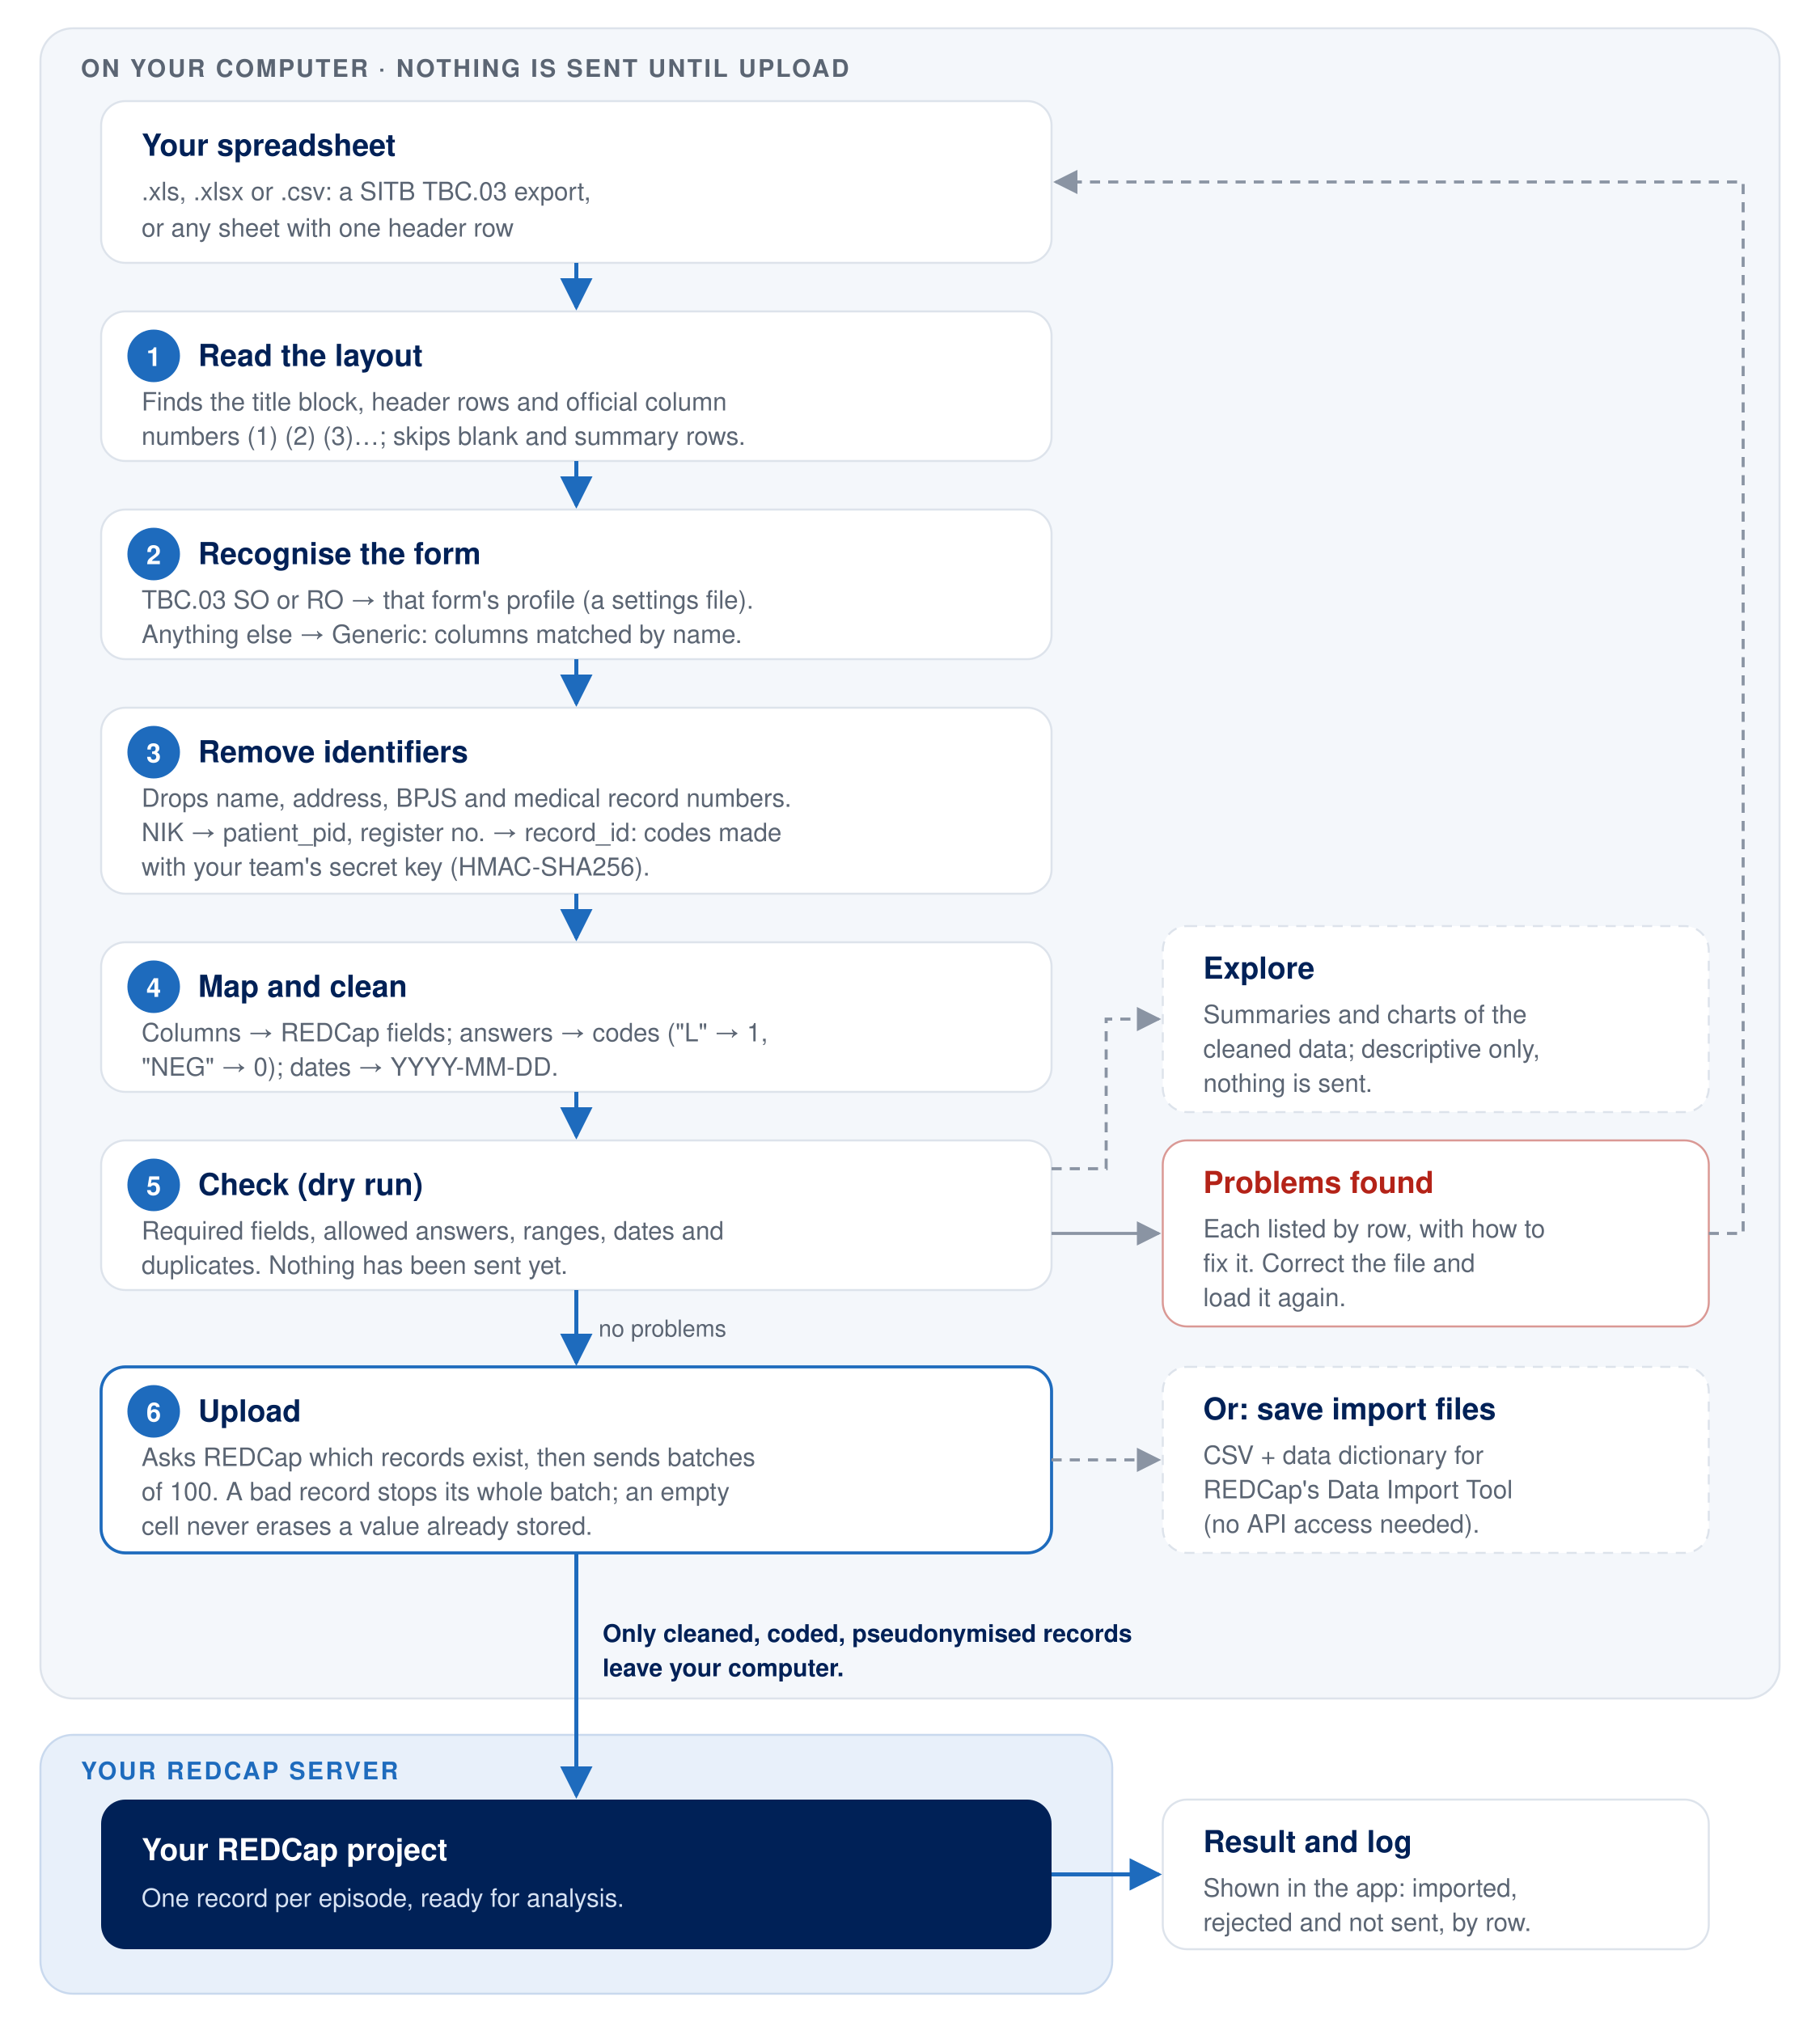
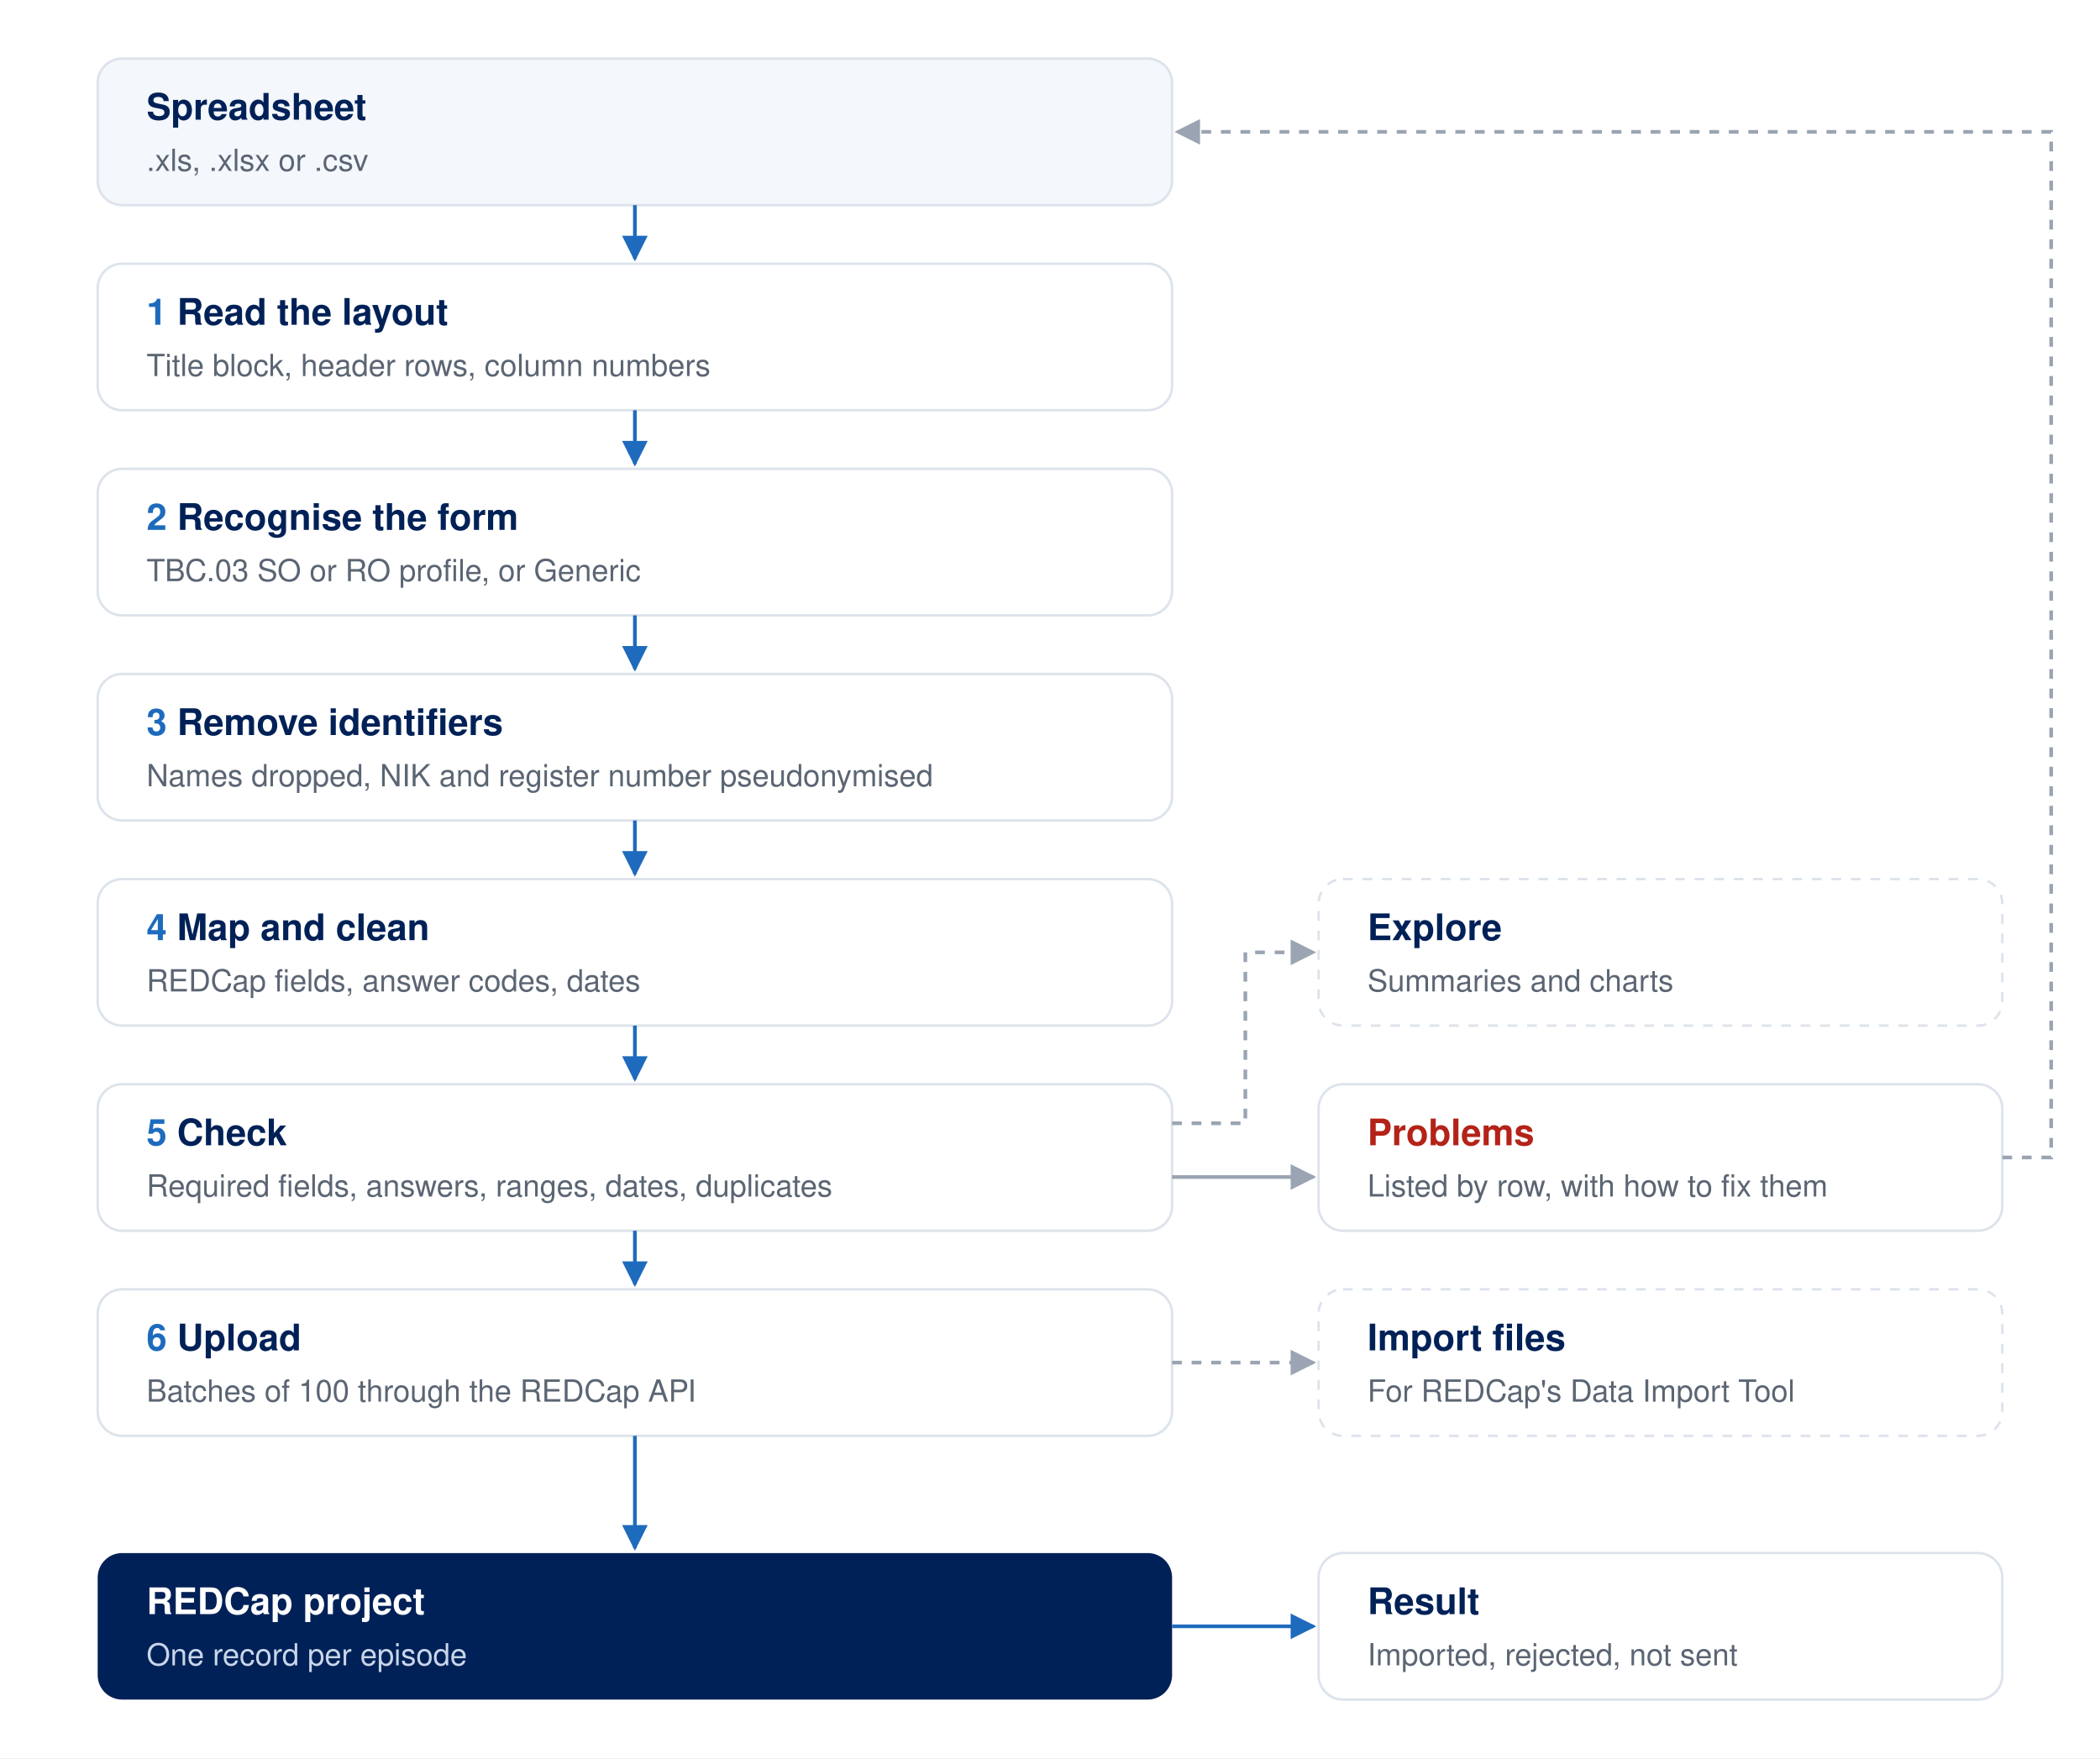
- <svg xmlns="http://www.w3.org/2000/svg" viewBox="0 0 900 1000" width="900" height="1000" font-family="Segoe UI, -apple-system, Helvetica, Arial, sans-serif" role="img" aria-labelledby="title desc">
+ <svg xmlns="http://www.w3.org/2000/svg" viewBox="0 0 860 720" width="860" height="720" font-family="Segoe UI, -apple-system, Helvetica, Arial, sans-serif" role="img" aria-labelledby="title desc">
  <defs>
-     <marker id="arrow" viewBox="0 0 10 10" refX="9" refY="5" markerWidth="8" markerHeight="8" orient="auto-start-reverse">
+     <marker id="a" viewBox="0 0 10 10" refX="9" refY="5" markerWidth="7" markerHeight="7" orient="auto">
      <path d="M0,0 L10,5 L0,10 z" fill="#1E6BBD" />
    </marker>
-     <marker id="arrow-muted" viewBox="0 0 10 10" refX="9" refY="5" markerWidth="8" markerHeight="8" orient="auto-start-reverse">
-       <path d="M0,0 L10,5 L0,10 z" fill="#8A94A3" />
+     <marker id="g" viewBox="0 0 10 10" refX="9" refY="5" markerWidth="7" markerHeight="7" orient="auto">
+       <path d="M0,0 L10,5 L0,10 z" fill="#9AA4B2" />
    </marker>
  </defs>
-   <rect x="0" y="0" width="900" height="1000" fill="#FFFFFF" />
-   <rect x="20" y="14" width="860" height="826" rx="16" fill="#F4F7FB" stroke="#DDE3EB" />
-   <text x="40" y="38" font-size="12" font-weight="600" fill="#5B6573" letter-spacing="1">ON YOUR COMPUTER · NOTHING IS SENT UNTIL UPLOAD</text>
-   <rect x="20" y="858" width="530" height="128" rx="16" fill="#E8F0FA" stroke="#C9D9EE" />
-   <text x="40" y="880" font-size="12" font-weight="600" fill="#1E6BBD" letter-spacing="1">YOUR REDCAP SERVER</text>
-   <rect x="50" y="50" width="470" height="80" rx="12" fill="#FFFFFF" stroke="#DDE3EB" />
-   <text x="70" y="77" font-size="15" font-weight="700" fill="#002157">Your spreadsheet</text>
-   <text x="70" y="99" font-size="12.5" fill="#5B6573">.xls, .xlsx or .csv: a SITB TBC.03 export,</text>
-   <text x="70" y="117" font-size="12.5" fill="#5B6573">or any sheet with one header row</text>
-   <line x1="285" y1="130" x2="285" y2="152" stroke="#1E6BBD" stroke-width="2" marker-end="url(#arrow)" />
-   <rect x="50" y="154" width="470" height="74" rx="12" fill="#FFFFFF" stroke="#DDE3EB" />
-   <circle cx="76" cy="176" r="13" fill="#1E6BBD" />
-   <text x="76" y="181" font-size="13" font-weight="700" fill="#FFFFFF" text-anchor="middle">1</text>
-   <text x="98" y="181" font-size="15" font-weight="700" fill="#002157">Read the layout</text>
-   <text x="70" y="203" font-size="12.5" fill="#5B6573">Finds the title block, header rows and official column</text>
-   <text x="70" y="220" font-size="12.5" fill="#5B6573">numbers (1) (2) (3)…; skips blank and summary rows.</text>
-   <line x1="285" y1="228" x2="285" y2="250" stroke="#1E6BBD" stroke-width="2" marker-end="url(#arrow)" />
-   <rect x="50" y="252" width="470" height="74" rx="12" fill="#FFFFFF" stroke="#DDE3EB" />
-   <circle cx="76" cy="274" r="13" fill="#1E6BBD" />
-   <text x="76" y="279" font-size="13" font-weight="700" fill="#FFFFFF" text-anchor="middle">2</text>
-   <text x="98" y="279" font-size="15" font-weight="700" fill="#002157">Recognise the form</text>
-   <text x="70" y="301" font-size="12.5" fill="#5B6573">TBC.03 SO or RO → that form's profile (a settings file).</text>
-   <text x="70" y="318" font-size="12.5" fill="#5B6573">Anything else → Generic: columns matched by name.</text>
-   <line x1="285" y1="326" x2="285" y2="348" stroke="#1E6BBD" stroke-width="2" marker-end="url(#arrow)" />
-   <rect x="50" y="350" width="470" height="92" rx="12" fill="#FFFFFF" stroke="#DDE3EB" />
-   <circle cx="76" cy="372" r="13" fill="#1E6BBD" />
-   <text x="76" y="377" font-size="13" font-weight="700" fill="#FFFFFF" text-anchor="middle">3</text>
-   <text x="98" y="377" font-size="15" font-weight="700" fill="#002157">Remove identifiers</text>
-   <text x="70" y="399" font-size="12.5" fill="#5B6573">Drops name, address, BPJS and medical record numbers.</text>
-   <text x="70" y="416" font-size="12.5" fill="#5B6573">NIK → patient_pid, register no. → record_id: codes made</text>
-   <text x="70" y="433" font-size="12.5" fill="#5B6573">with your team's secret key (HMAC-SHA256).</text>
-   <line x1="285" y1="442" x2="285" y2="464" stroke="#1E6BBD" stroke-width="2" marker-end="url(#arrow)" />
-   <rect x="50" y="466" width="470" height="74" rx="12" fill="#FFFFFF" stroke="#DDE3EB" />
-   <circle cx="76" cy="488" r="13" fill="#1E6BBD" />
-   <text x="76" y="493" font-size="13" font-weight="700" fill="#FFFFFF" text-anchor="middle">4</text>
-   <text x="98" y="493" font-size="15" font-weight="700" fill="#002157">Map and clean</text>
-   <text x="70" y="515" font-size="12.5" fill="#5B6573">Columns → REDCap fields; answers → codes ("L" → 1,</text>
-   <text x="70" y="532" font-size="12.5" fill="#5B6573">"NEG" → 0); dates → YYYY-MM-DD.</text>
-   <line x1="285" y1="540" x2="285" y2="562" stroke="#1E6BBD" stroke-width="2" marker-end="url(#arrow)" />
-   <rect x="50" y="564" width="470" height="74" rx="12" fill="#FFFFFF" stroke="#DDE3EB" />
-   <circle cx="76" cy="586" r="13" fill="#1E6BBD" />
-   <text x="76" y="591" font-size="13" font-weight="700" fill="#FFFFFF" text-anchor="middle">5</text>
-   <text x="98" y="591" font-size="15" font-weight="700" fill="#002157">Check (dry run)</text>
-   <text x="70" y="613" font-size="12.5" fill="#5B6573">Required fields, allowed answers, ranges, dates and</text>
-   <text x="70" y="630" font-size="12.5" fill="#5B6573">duplicates. Nothing has been sent yet.</text>
-   <line x1="285" y1="638" x2="285" y2="674" stroke="#1E6BBD" stroke-width="2" marker-end="url(#arrow)" />
-   <text x="296" y="661" font-size="11.5" fill="#5B6573">no problems</text>
-   <rect x="50" y="676" width="470" height="92" rx="12" fill="#FFFFFF" stroke="#1E6BBD" stroke-width="1.5" />
-   <circle cx="76" cy="698" r="13" fill="#1E6BBD" />
-   <text x="76" y="703" font-size="13" font-weight="700" fill="#FFFFFF" text-anchor="middle">6</text>
-   <text x="98" y="703" font-size="15" font-weight="700" fill="#002157">Upload</text>
-   <text x="70" y="725" font-size="12.5" fill="#5B6573">Asks REDCap which records exist, then sends batches</text>
-   <text x="70" y="742" font-size="12.5" fill="#5B6573">of 100. A bad record stops its whole batch; an empty</text>
-   <text x="70" y="759" font-size="12.5" fill="#5B6573">cell never erases a value already stored.</text>
-   <line x1="285" y1="768" x2="285" y2="888" stroke="#1E6BBD" stroke-width="2" marker-end="url(#arrow)" />
-   <text x="298" y="812" font-size="12" fill="#002157" font-weight="600">Only cleaned, coded, pseudonymised records</text>
-   <text x="298" y="829" font-size="12" fill="#002157" font-weight="600">leave your computer.</text>
-   <rect x="50" y="890" width="470" height="74" rx="12" fill="#002157" />
-   <text x="70" y="920" font-size="15" font-weight="700" fill="#FFFFFF">Your REDCap project</text>
-   <text x="70" y="943" font-size="12.5" fill="#D6E2F3">One record per episode, ready for analysis.</text>
-   <rect x="575" y="458" width="270" height="92" rx="12" fill="#FFFFFF" stroke="#DDE3EB" stroke-dasharray="5 4" />
-   <text x="595" y="484" font-size="15" font-weight="700" fill="#002157">Explore</text>
-   <text x="595" y="506" font-size="12.5" fill="#5B6573">Summaries and charts of the</text>
-   <text x="595" y="523" font-size="12.5" fill="#5B6573">cleaned data; descriptive only,</text>
-   <text x="595" y="540" font-size="12.5" fill="#5B6573">nothing is sent.</text>
-   <path d="M520,578 H547 V504 H573" fill="none" stroke="#8A94A3" stroke-width="1.5" stroke-dasharray="5 4" marker-end="url(#arrow-muted)" />
-   <rect x="575" y="564" width="270" height="92" rx="12" fill="#FFFFFF" stroke="#B42318" stroke-opacity="0.45" />
-   <text x="595" y="590" font-size="15" font-weight="700" fill="#B42318">Problems found</text>
-   <text x="595" y="612" font-size="12.5" fill="#5B6573">Each listed by row, with how to</text>
-   <text x="595" y="629" font-size="12.5" fill="#5B6573">fix it. Correct the file and</text>
-   <text x="595" y="646" font-size="12.5" fill="#5B6573">load it again.</text>
-   <line x1="520" y1="610" x2="573" y2="610" stroke="#8A94A3" stroke-width="1.5" marker-end="url(#arrow-muted)" />
-   <path d="M845,610 H862 V90 H522" fill="none" stroke="#8A94A3" stroke-width="1.5" stroke-dasharray="5 4" marker-end="url(#arrow-muted)" />
-   <rect x="575" y="676" width="270" height="92" rx="12" fill="#FFFFFF" stroke="#DDE3EB" stroke-dasharray="5 4" />
-   <text x="595" y="702" font-size="15" font-weight="700" fill="#002157">Or: save import files</text>
-   <text x="595" y="724" font-size="12.5" fill="#5B6573">CSV + data dictionary for</text>
-   <text x="595" y="741" font-size="12.5" fill="#5B6573">REDCap's Data Import Tool</text>
-   <text x="595" y="758" font-size="12.5" fill="#5B6573">(no API access needed).</text>
-   <line x1="520" y1="722" x2="573" y2="722" stroke="#8A94A3" stroke-width="1.5" stroke-dasharray="5 4" marker-end="url(#arrow-muted)" />
-   <rect x="575" y="890" width="270" height="74" rx="12" fill="#FFFFFF" stroke="#DDE3EB" />
-   <text x="595" y="916" font-size="15" font-weight="700" fill="#002157">Result and log</text>
-   <text x="595" y="938" font-size="12.5" fill="#5B6573">Shown in the app: imported,</text>
-   <text x="595" y="955" font-size="12.5" fill="#5B6573">rejected and not sent, by row.</text>
-   <line x1="520" y1="927" x2="573" y2="927" stroke="#1E6BBD" stroke-width="2" marker-end="url(#arrow)" />
+   <rect width="860" height="720" fill="#FFFFFF" />
+   <g font-size="12.5" fill="#5B6573">
+     <rect x="40" y="24" width="440" height="60" rx="10" fill="#F4F7FB" stroke="#DDE3EB" />
+     <text x="60" y="49" font-size="15" font-weight="600" fill="#002157">Spreadsheet</text>
+     <text x="60" y="70">.xls, .xlsx or .csv</text>
+     <rect x="40" y="108" width="440" height="60" rx="10" fill="#FFFFFF" stroke="#DDE3EB" />
+     <text x="60" y="133" font-size="15" font-weight="600" fill="#002157">
+       <tspan fill="#1E6BBD">1</tspan>   Read the layout</text>
+     <text x="60" y="154">Title block, header rows, column numbers</text>
+     <rect x="40" y="192" width="440" height="60" rx="10" fill="#FFFFFF" stroke="#DDE3EB" />
+     <text x="60" y="217" font-size="15" font-weight="600" fill="#002157">
+       <tspan fill="#1E6BBD">2</tspan>   Recognise the form</text>
+     <text x="60" y="238">TBC.03 SO or RO profile, or Generic</text>
+     <rect x="40" y="276" width="440" height="60" rx="10" fill="#FFFFFF" stroke="#DDE3EB" />
+     <text x="60" y="301" font-size="15" font-weight="600" fill="#002157">
+       <tspan fill="#1E6BBD">3</tspan>   Remove identifiers</text>
+     <text x="60" y="322">Names dropped, NIK and register number pseudonymised</text>
+     <rect x="40" y="360" width="440" height="60" rx="10" fill="#FFFFFF" stroke="#DDE3EB" />
+     <text x="60" y="385" font-size="15" font-weight="600" fill="#002157">
+       <tspan fill="#1E6BBD">4</tspan>   Map and clean</text>
+     <text x="60" y="406">REDCap fields, answer codes, dates</text>
+     <rect x="40" y="444" width="440" height="60" rx="10" fill="#FFFFFF" stroke="#DDE3EB" />
+     <text x="60" y="469" font-size="15" font-weight="600" fill="#002157">
+       <tspan fill="#1E6BBD">5</tspan>   Check</text>
+     <text x="60" y="490">Required fields, answers, ranges, dates, duplicates</text>
+     <rect x="40" y="528" width="440" height="60" rx="10" fill="#FFFFFF" stroke="#DDE3EB" />
+     <text x="60" y="553" font-size="15" font-weight="600" fill="#002157">
+       <tspan fill="#1E6BBD">6</tspan>   Upload</text>
+     <text x="60" y="574">Batches of 100 through the REDCap API</text>
+     <rect x="40" y="636" width="440" height="60" rx="10" fill="#002157" />
+     <text x="60" y="661" font-size="15" font-weight="600" fill="#FFFFFF">REDCap project</text>
+     <text x="60" y="682" fill="#C9D6EA">One record per episode</text>
+     <g stroke="#1E6BBD" stroke-width="1.5">
+       <line x1="260" y1="84" x2="260" y2="106" marker-end="url(#a)" />
+       <line x1="260" y1="168" x2="260" y2="190" marker-end="url(#a)" />
+       <line x1="260" y1="252" x2="260" y2="274" marker-end="url(#a)" />
+       <line x1="260" y1="336" x2="260" y2="358" marker-end="url(#a)" />
+       <line x1="260" y1="420" x2="260" y2="442" marker-end="url(#a)" />
+       <line x1="260" y1="504" x2="260" y2="526" marker-end="url(#a)" />
+       <line x1="260" y1="588" x2="260" y2="634" marker-end="url(#a)" />
+     </g>
+     <rect x="540" y="360" width="280" height="60" rx="10" fill="#FFFFFF" stroke="#DDE3EB" stroke-dasharray="4 4" />
+     <text x="560" y="385" font-size="15" font-weight="600" fill="#002157">Explore</text>
+     <text x="560" y="406">Summaries and charts</text>
+     <rect x="540" y="444" width="280" height="60" rx="10" fill="#FFFFFF" stroke="#DDE3EB" />
+     <text x="560" y="469" font-size="15" font-weight="600" fill="#B42318">Problems</text>
+     <text x="560" y="490">Listed by row, with how to fix them</text>
+     <rect x="540" y="528" width="280" height="60" rx="10" fill="#FFFFFF" stroke="#DDE3EB" stroke-dasharray="4 4" />
+     <text x="560" y="553" font-size="15" font-weight="600" fill="#002157">Import files</text>
+     <text x="560" y="574">For REDCap's Data Import Tool</text>
+     <rect x="540" y="636" width="280" height="60" rx="10" fill="#FFFFFF" stroke="#DDE3EB" />
+     <text x="560" y="661" font-size="15" font-weight="600" fill="#002157">Result</text>
+     <text x="560" y="682">Imported, rejected, not sent</text>
+     <g fill="none" stroke="#9AA4B2" stroke-width="1.5">
+       <path d="M480,460 H510 V390 H538" stroke-dasharray="4 4" marker-end="url(#g)" />
+       <line x1="480" y1="482" x2="538" y2="482" marker-end="url(#g)" />
+       <path d="M820,474 H840 V54 H482" stroke-dasharray="4 4" marker-end="url(#g)" />
+       <line x1="480" y1="558" x2="538" y2="558" stroke-dasharray="4 4" marker-end="url(#g)" />
+     </g>
+     <line x1="480" y1="666" x2="538" y2="666" stroke="#1E6BBD" stroke-width="1.5" marker-end="url(#a)" />
+   </g>
</svg>
